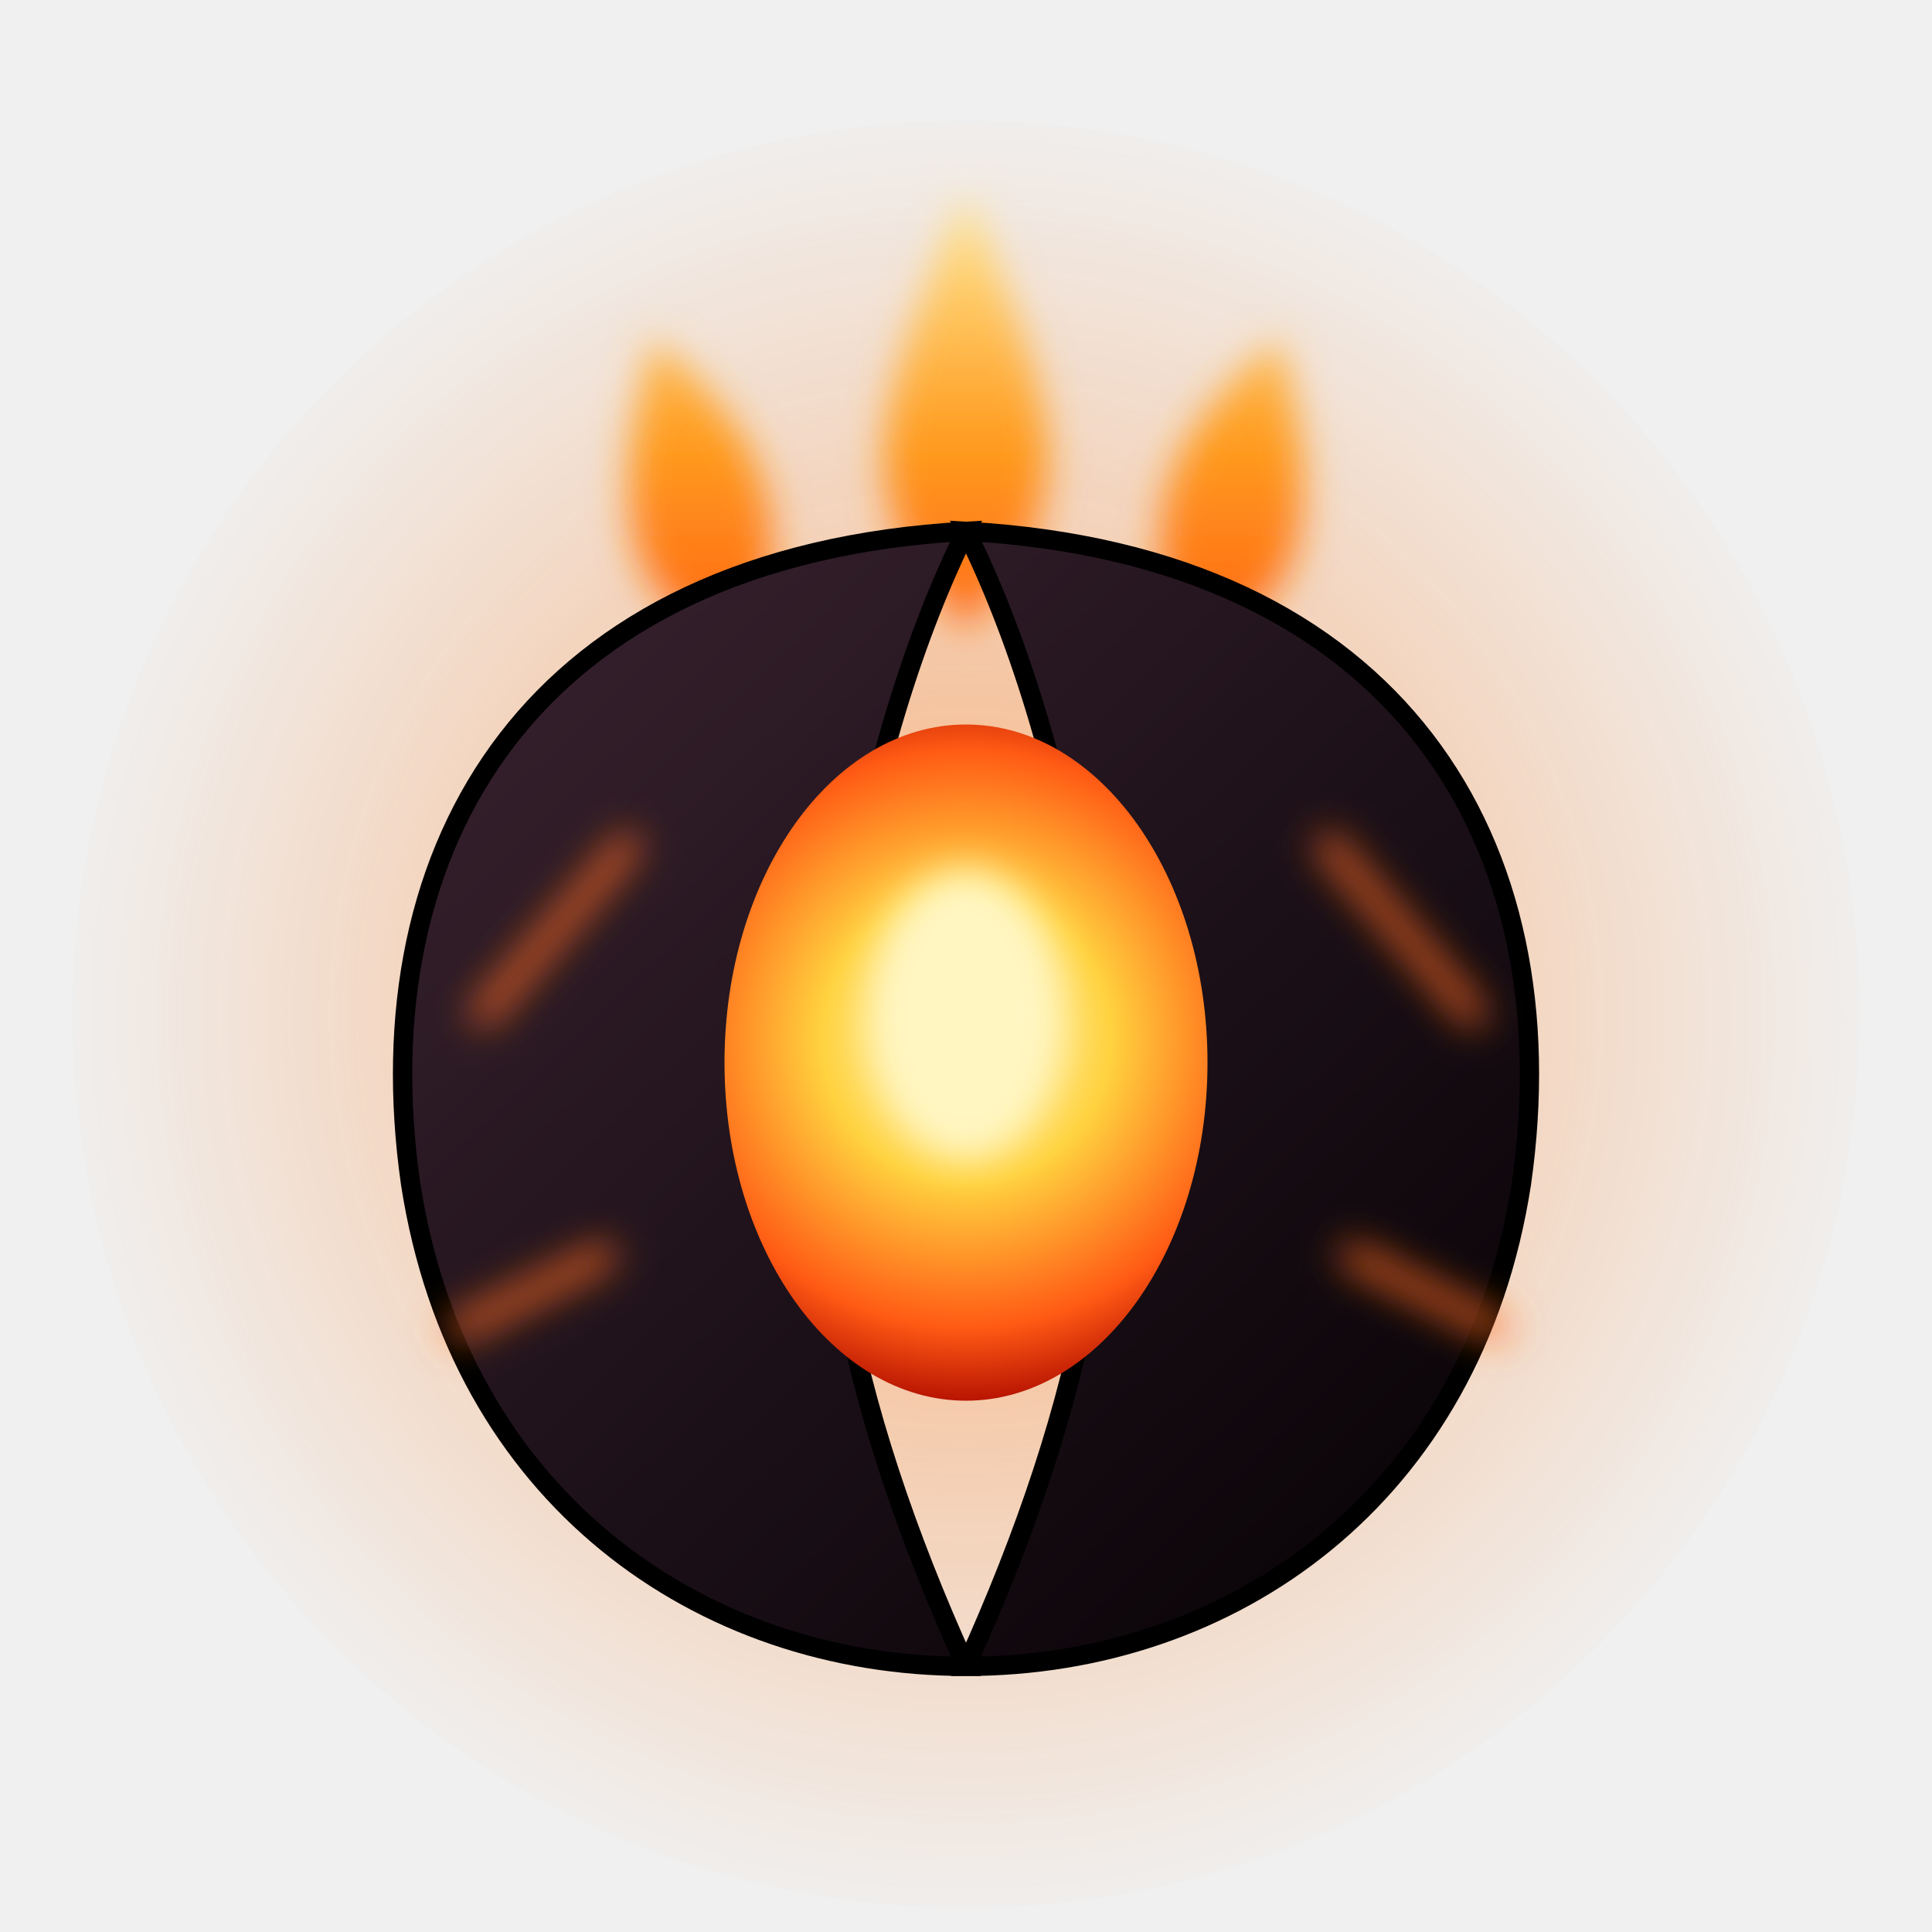
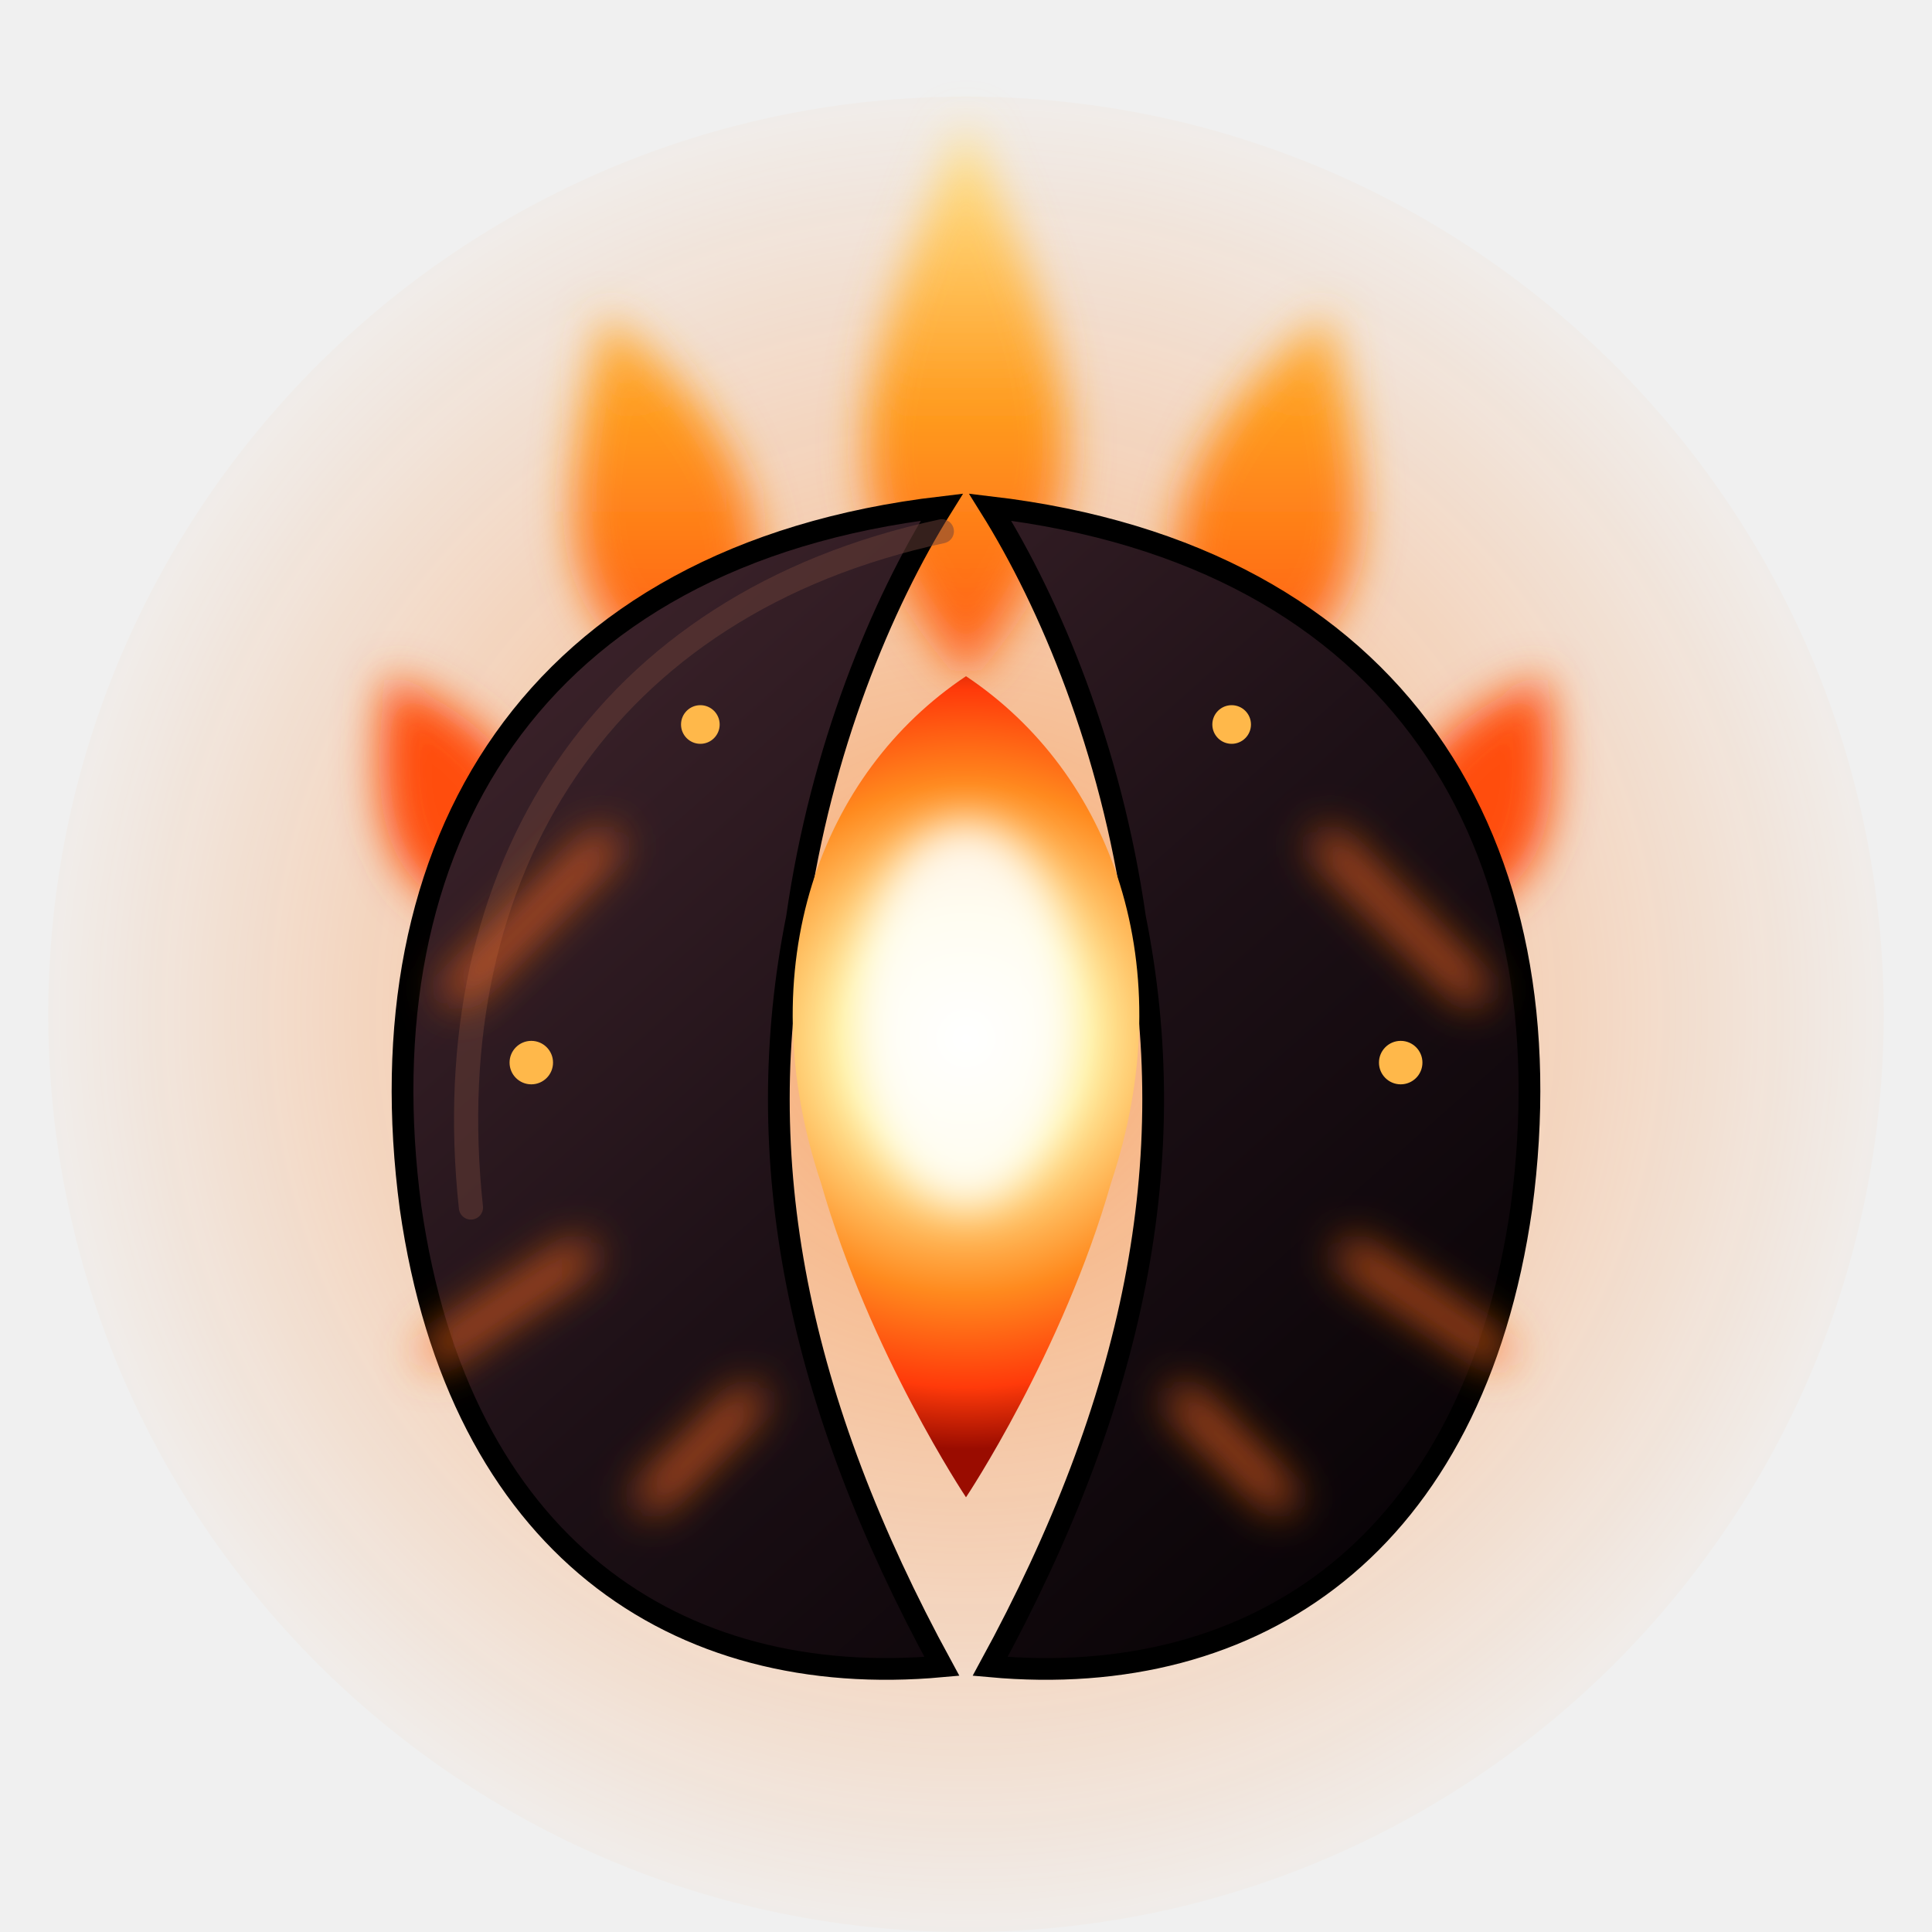
<svg xmlns="http://www.w3.org/2000/svg" width="160" height="160" viewBox="0 0 160 160">
  <defs>
-     <radialGradient id="py-glow" cx="80" cy="84" r="76" gradientUnits="userSpaceOnUse">
-       <stop offset="0" stop-color="#ff7a18" stop-opacity="0.55" />
+     <radialGradient id="py-glow" cx="80" cy="84" r="80" gradientUnits="userSpaceOnUse">
+       <stop offset="0" stop-color="#ff7a18" stop-opacity="0.6" />
      <stop offset="1" stop-color="#ff7a18" stop-opacity="0" />
    </radialGradient>
-     <radialGradient id="py-core" cx="80" cy="86" r="30" gradientUnits="userSpaceOnUse">
-       <stop offset="0" stop-color="#fff6c2" />
-       <stop offset="0.4" stop-color="#ffd23f" />
-       <stop offset="0.8" stop-color="#ff5a14" />
-       <stop offset="1" stop-color="#b81402" />
+     <radialGradient id="py-core" cx="80" cy="86" r="34" gradientUnits="userSpaceOnUse">
+       <stop offset="0" stop-color="#ffffff" />
+       <stop offset="0.3" stop-color="#fff0a0" />
+       <stop offset="0.62" stop-color="#ff8a1e" />
+       <stop offset="0.85" stop-color="#ff3a0a" />
+       <stop offset="1" stop-color="#9a0c00" />
    </radialGradient>
-     <linearGradient id="py-shell" x1="40" y1="40" x2="120" y2="124" gradientUnits="userSpaceOnUse">
-       <stop offset="0" stop-color="#3a2330" />
-       <stop offset="0.6" stop-color="#1c1018" />
-       <stop offset="1" stop-color="#0a0408" />
+     <linearGradient id="py-shell" x1="40" y1="38" x2="120" y2="128" gradientUnits="userSpaceOnUse">
+       <stop offset="0" stop-color="#43272f" />
+       <stop offset="0.55" stop-color="#1d1016" />
+       <stop offset="1" stop-color="#080306" />
    </linearGradient>
-     <linearGradient id="py-flame" x1="80" y1="14" x2="80" y2="60" gradientUnits="userSpaceOnUse">
+     <linearGradient id="py-flame" x1="80" y1="8" x2="80" y2="60" gradientUnits="userSpaceOnUse">
      <stop offset="0" stop-color="#fff0a0" />
      <stop offset="0.5" stop-color="#ff9b1e" />
      <stop offset="1" stop-color="#ff4d10" />
    </linearGradient>
    <filter id="py-soft" x="-30%" y="-30%" width="160%" height="160%">
-       <feGaussianBlur stdDeviation="1.6" />
+       <feGaussianBlur stdDeviation="1.8" />
    </filter>
  </defs>
-   <circle cx="80" cy="84" r="74" fill="url(#py-glow)" />
+   <circle cx="80" cy="84" r="76" fill="url(#py-glow)" />
  <g fill="url(#py-flame)" filter="url(#py-soft)">
-     <path d="M80 16 C72 34 70 42 80 52 C90 42 88 34 80 16 Z" />
-     <path d="M54 28 C50 44 52 50 62 54 C66 44 64 36 54 28 Z" />
-     <path d="M106 28 C110 44 108 50 98 54 C94 44 96 36 106 28 Z" />
+     <path d="M80 10 C70 32 68 42 80 56 C92 42 90 32 80 10 Z" />
+     <path d="M50 26 C45 46 47 53 60 58 C66 46 62 35 50 26 Z" />
+     <path d="M110 26 C115 46 113 53 100 58 C94 46 98 35 110 26 Z" />
+     <path d="M32 56 C30 70 33 76 44 76 C46 66 42 60 32 56 Z" />
+     <path d="M128 56 C130 70 127 76 116 76 C114 66 118 60 128 56 Z" />
  </g>
-   <path d="M80 44 C44 46 30 70 34 98 C38 124 58 138 80 138 C70 116 66 96 70 78 C72 64 76 52 80 44 Z" fill="url(#py-shell)" stroke="#000" stroke-width="1.6" />
-   <path d="M80 44 C116 46 130 70 126 98 C122 124 102 138 80 138 C90 116 94 96 90 78 C88 64 84 52 80 44 Z" fill="url(#py-shell)" stroke="#000" stroke-width="1.6" />
-   <ellipse cx="80" cy="88" rx="20" ry="28" fill="url(#py-core)" />
-   <ellipse cx="80" cy="84" rx="8" ry="12" fill="#fff6c2" filter="url(#py-soft)" />
-   <g stroke="#ff6a1e" stroke-width="2" opacity="0.85" stroke-linecap="round" filter="url(#py-soft)">
-     <path d="M52 70 L40 84 M50 104 L38 110 M110 70 L122 84 M112 104 L124 110" />
+   <path d="M78 42 C44 46 30 70 34 100 C38 128 56 140 78 138 C66 116 62 96 66 76 C68 62 73 50 78 42 Z" fill="url(#py-shell)" stroke="#000" stroke-width="1.8" />
+   <path d="M82 42 C116 46 130 70 126 100 C122 128 104 140 82 138 C94 116 98 96 94 76 C92 62 87 50 82 42 Z" fill="url(#py-shell)" stroke="#000" stroke-width="1.8" />
+   <path d="M78 44 C50 50 36 72 39 100" fill="none" stroke="#6a4038" stroke-width="2" opacity="0.5" stroke-linecap="round" />
+   <path d="M80 56 C92 64 98 80 92 98 C88 112 80 124 80 124 C80 124 72 112 68 98 C62 80 68 64 80 56 Z" fill="url(#py-core)" />
+   <ellipse cx="80" cy="84" rx="9" ry="16" fill="#ffffff" opacity="0.85" filter="url(#py-soft)" />
+   <g stroke="#ff6a1e" stroke-width="2.2" opacity="0.9" stroke-linecap="round" filter="url(#py-soft)">
+     <path d="M50 70 L38 82 M48 104 L36 112 M110 70 L122 82 M112 104 L124 112 M54 124 L62 116 M106 124 L98 116" />
+   </g>
+   <g fill="#ffb84a">
+     <circle cx="44" cy="88" r="1.8" />
+     <circle cx="116" cy="88" r="1.8" />
+     <circle cx="58" cy="60" r="1.6" />
+     <circle cx="102" cy="60" r="1.6" />
  </g>
</svg>
